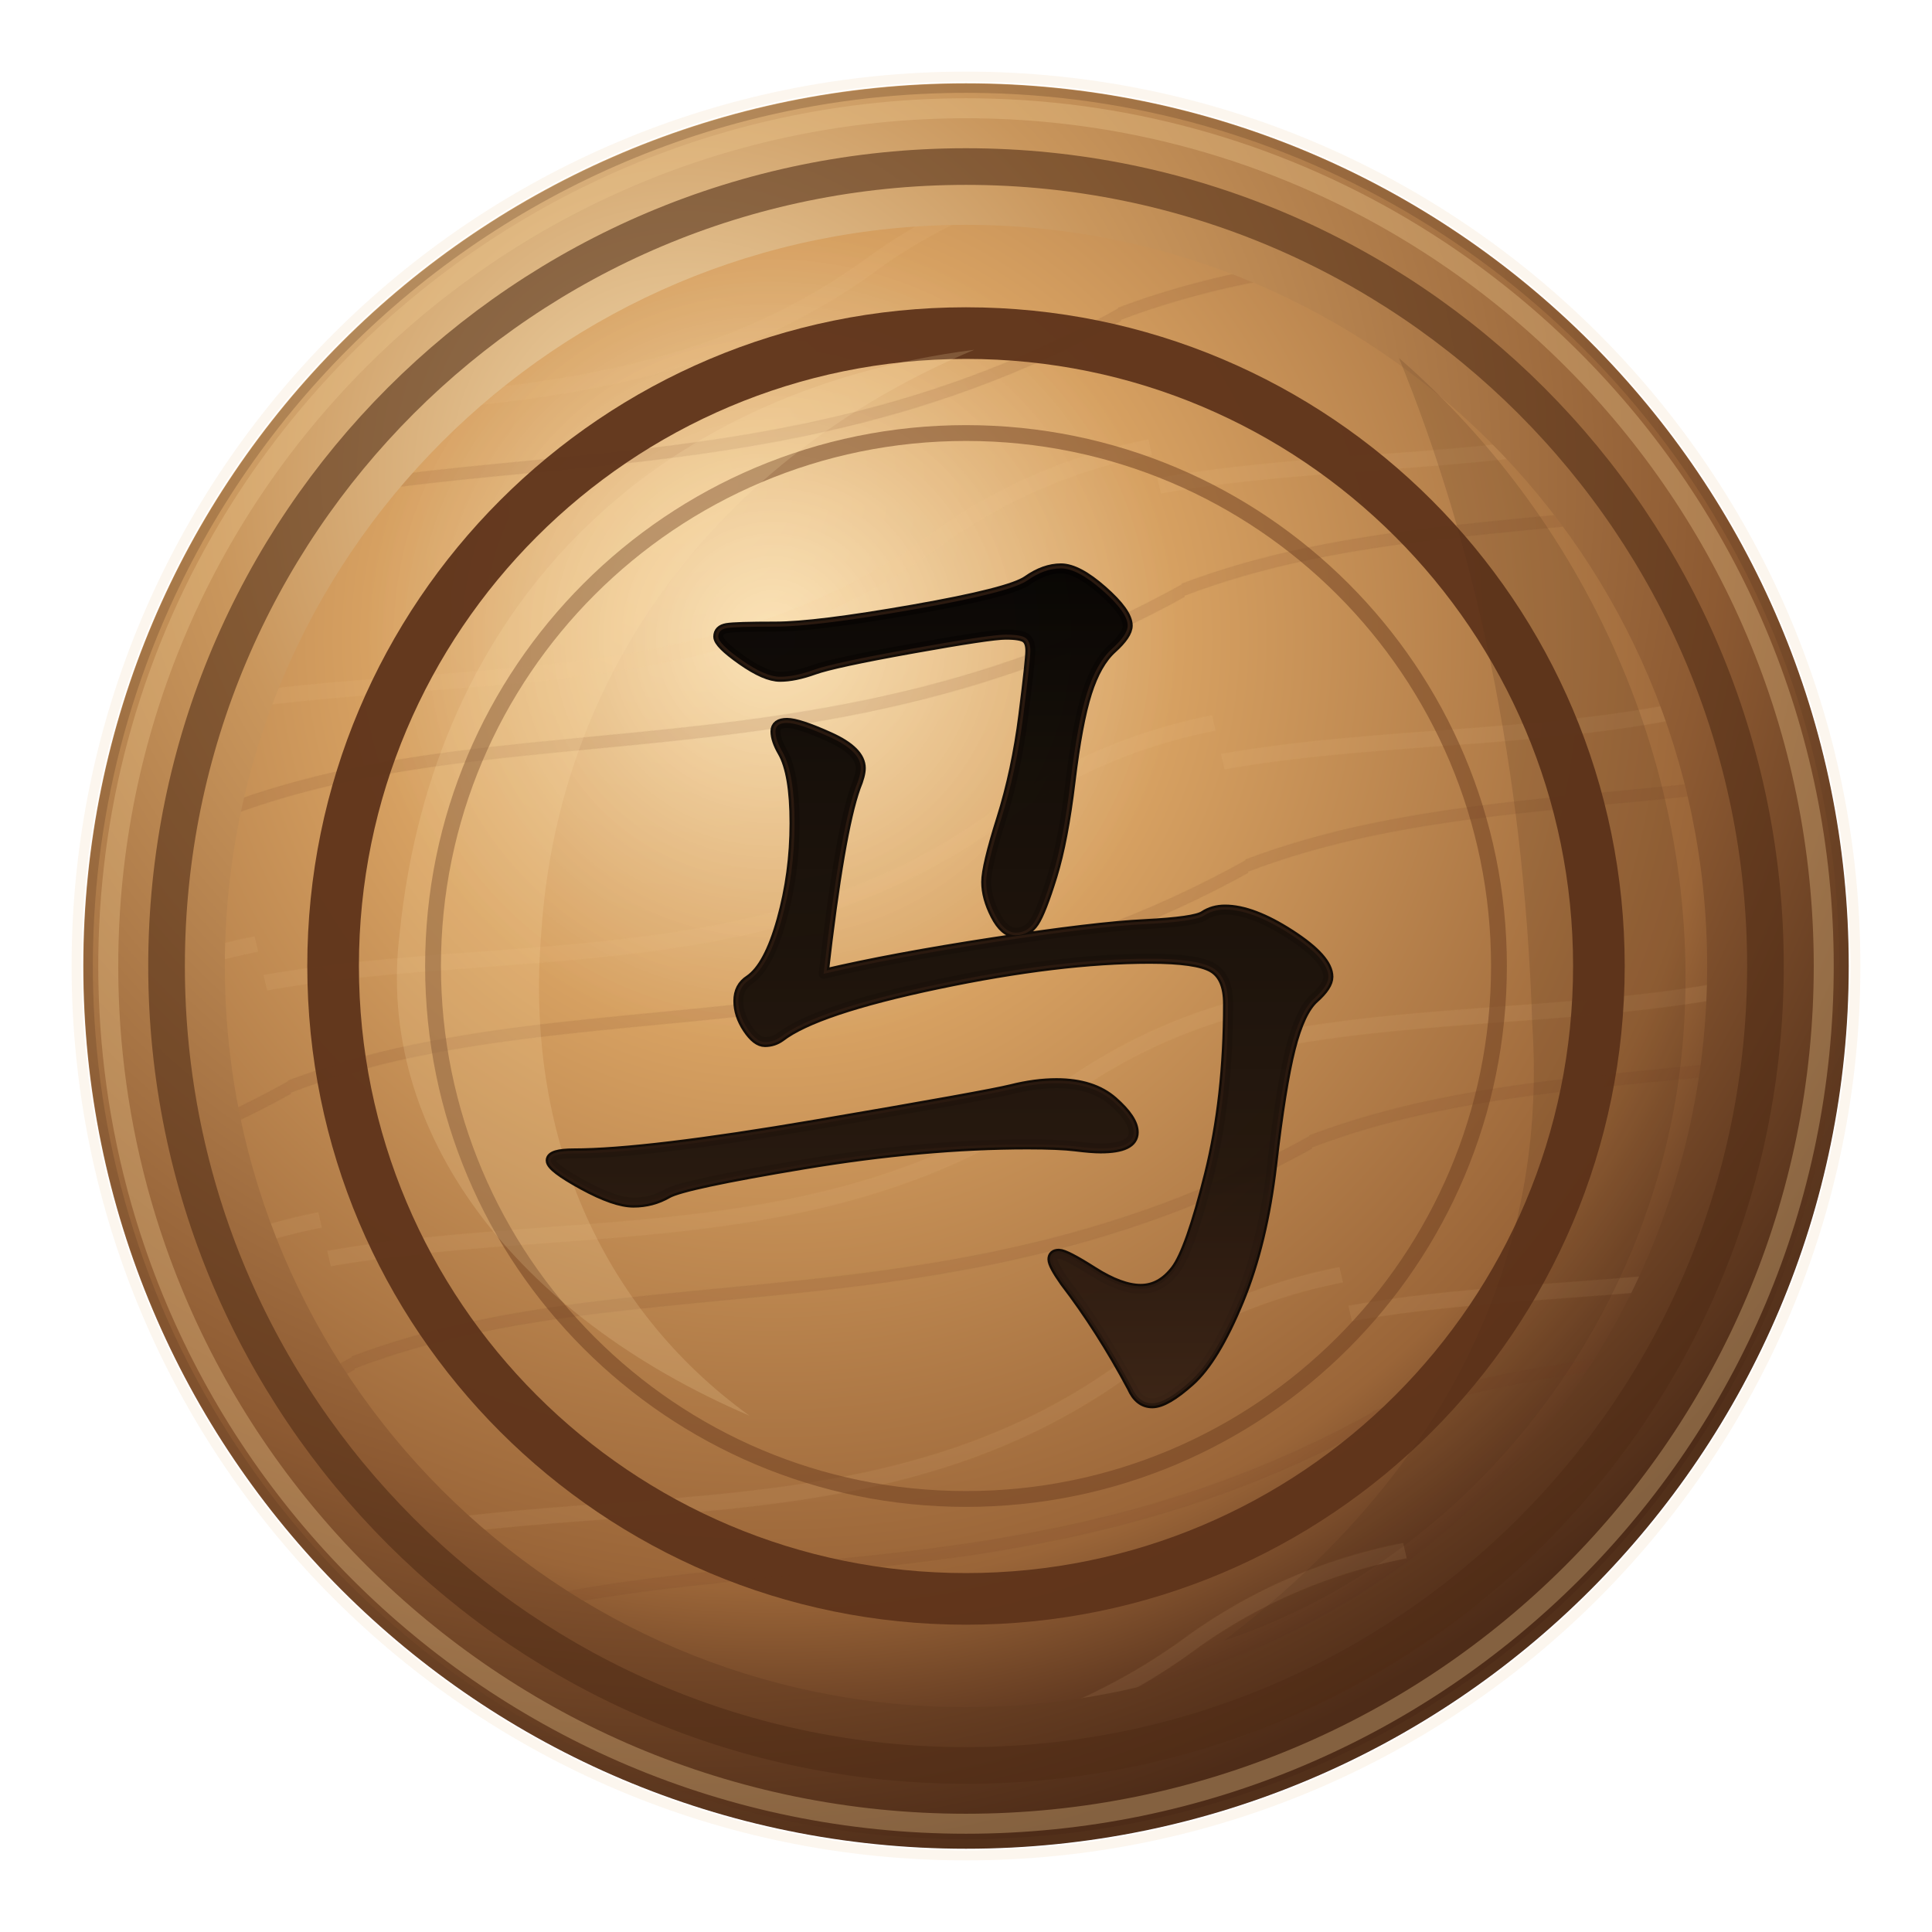
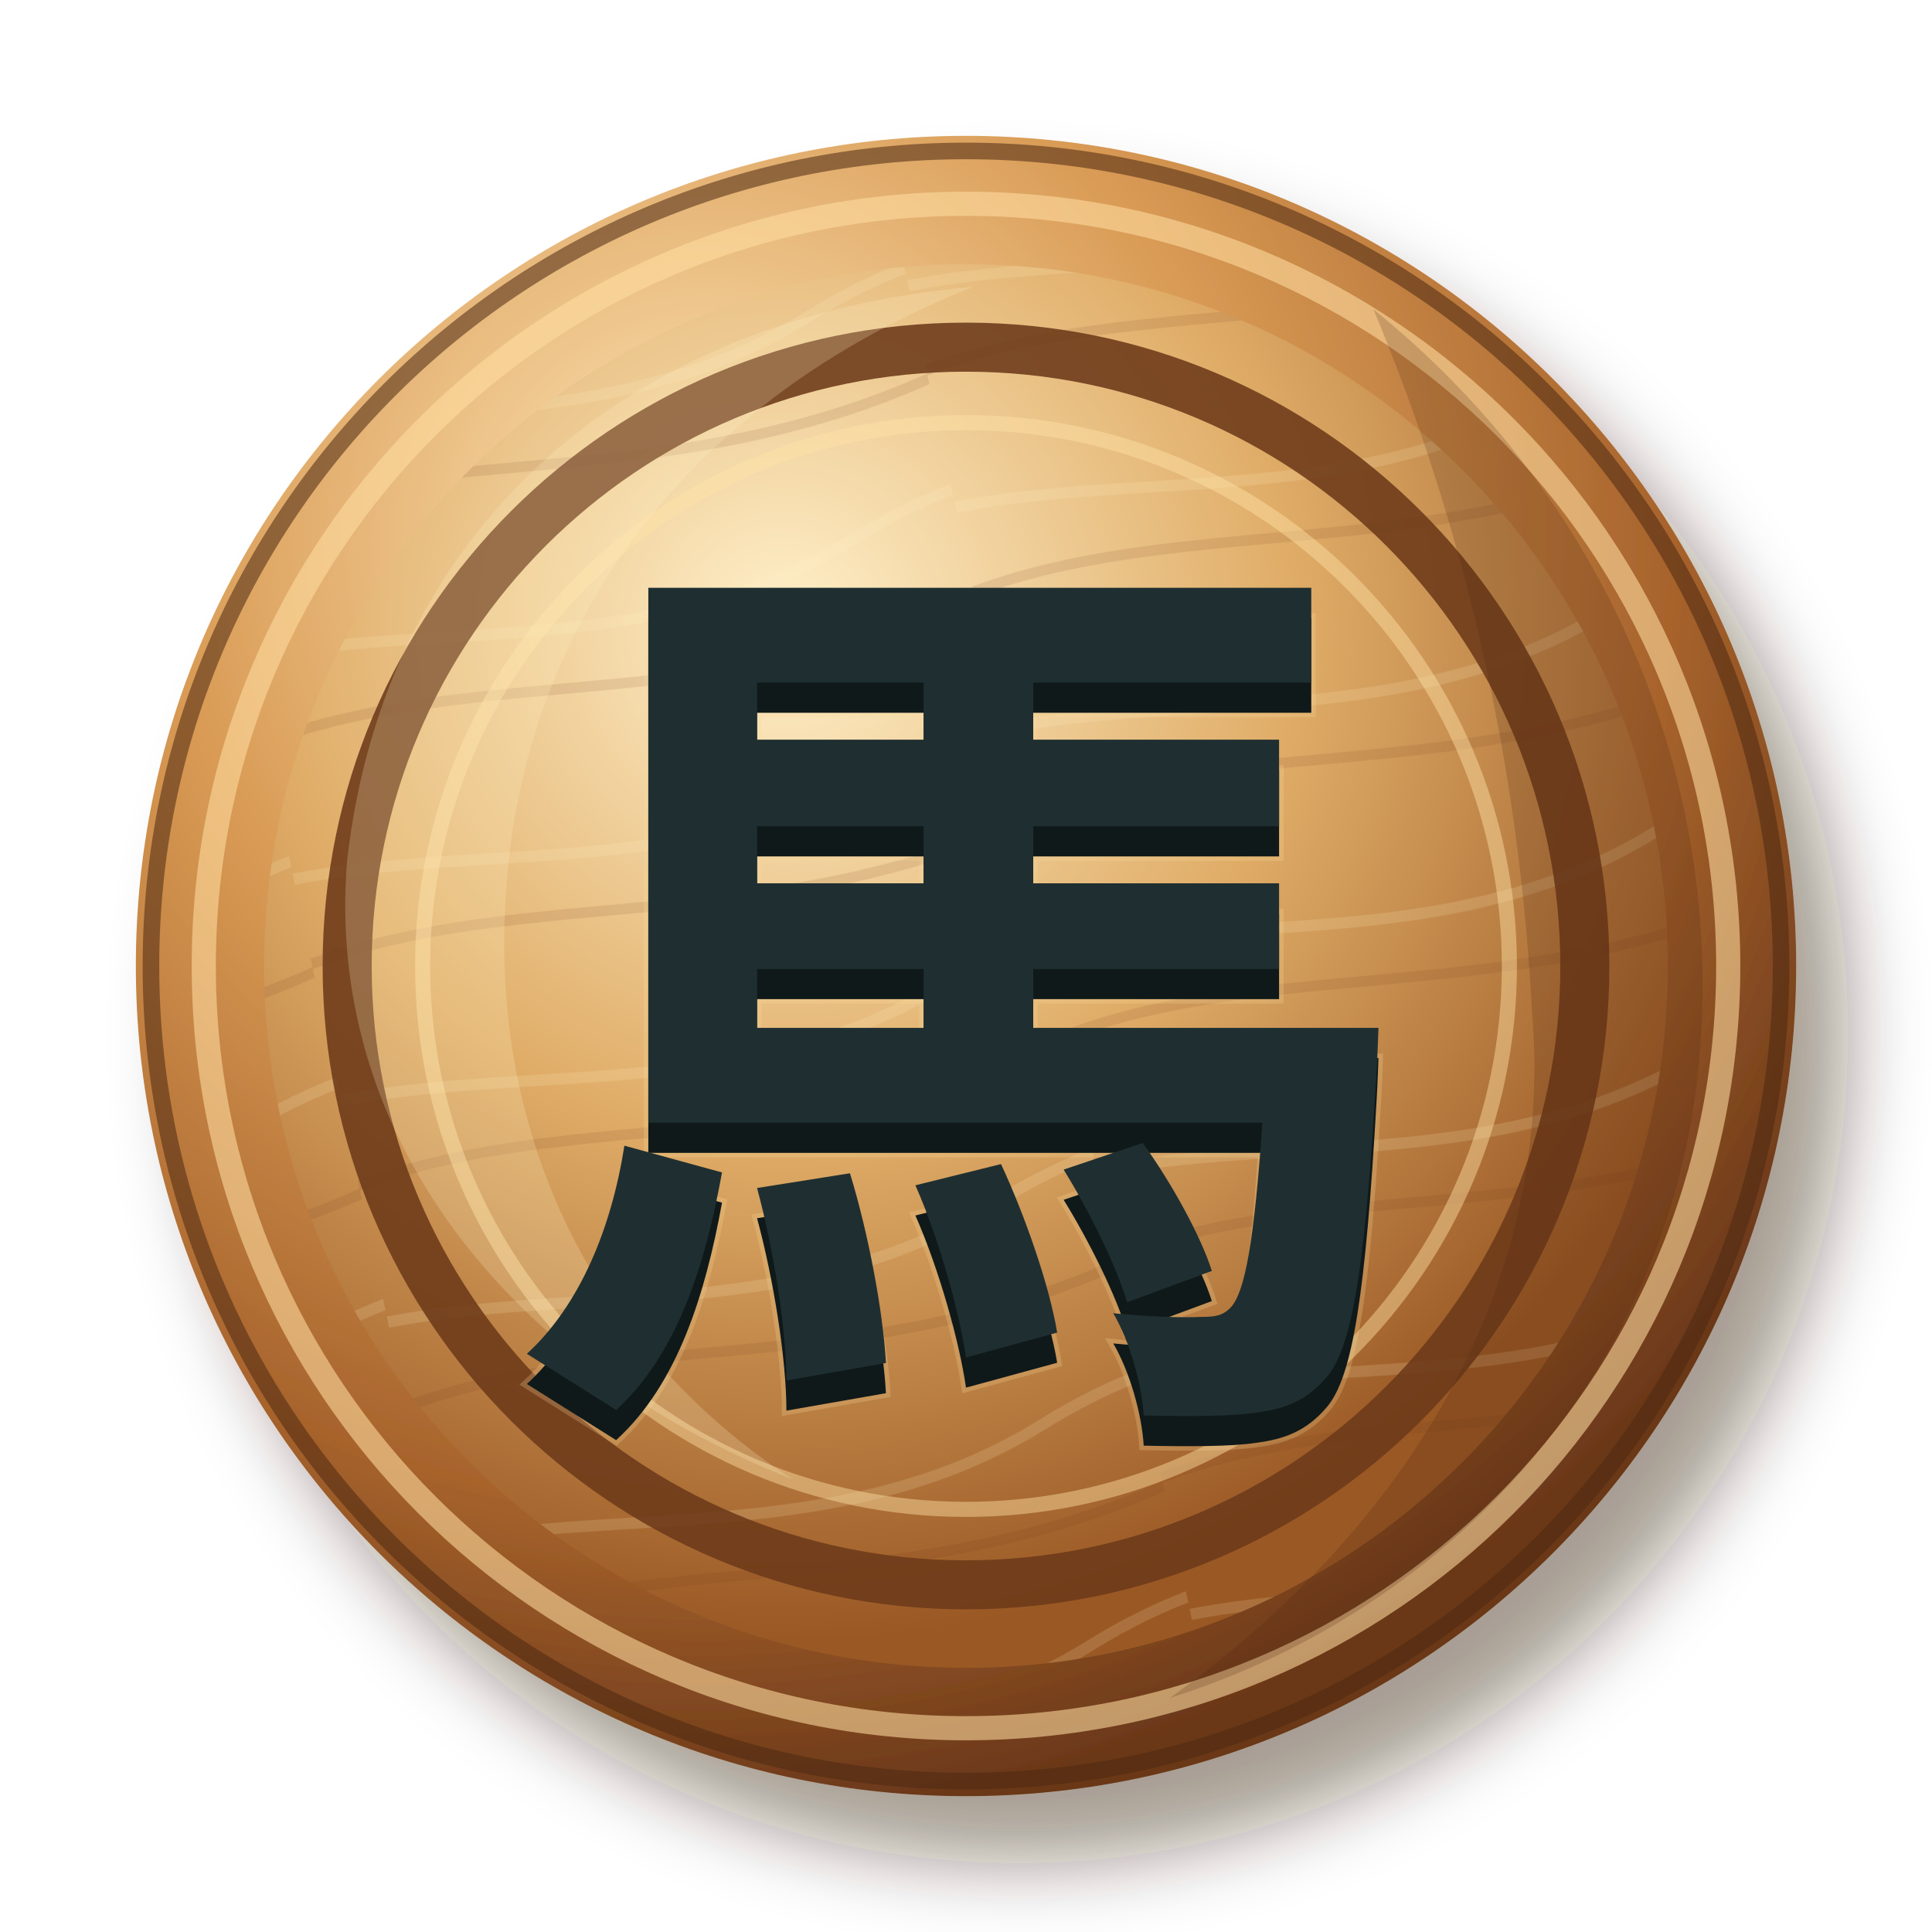
- <svg xmlns="http://www.w3.org/2000/svg" shape-rendering="geometricPrecision" viewBox="-6 -6 232 232" role="img" aria-labelledby="title desc">
+ <svg xmlns="http://www.w3.org/2000/svg" shape-rendering="geometricPrecision" text-rendering="geometricPrecision" viewBox="-18 -18 256 256" role="img" aria-labelledby="title desc">
  <defs>
-     <radialGradient id="black-ma-body" cx="34%" cy="22%" r="80%">
-       <stop offset="0" stop-color="#f2d9ad" />
-       <stop offset="0.34" stop-color="#c9965c" />
-       <stop offset="0.74" stop-color="#8d5a32" />
-       <stop offset="1" stop-color="#4e2c18" />
+     <filter id="black-ma-shadow" x="-20%" y="-20%" width="145%" height="145%" color-interpolation-filters="sRGB">
+       <feDropShadow dx="7" dy="9" stdDeviation="5" flood-color="#2a1608" flood-opacity="0.42" />
+     </filter>
+     <radialGradient id="black-ma-body" cx="34%" cy="24%" r="78%">
+       <stop offset="0" stop-color="#ffe8b9" />
+       <stop offset="0.42" stop-color="#d99b55" />
+       <stop offset="0.76" stop-color="#a7632c" />
+       <stop offset="1" stop-color="#6b3819" />
    </radialGradient>
-     <radialGradient id="black-ma-face" cx="37%" cy="28%" r="76%">
-       <stop offset="0" stop-color="#ffe8bd" stop-opacity="0.86" />
-       <stop offset="0.36" stop-color="#d6a061" />
-       <stop offset="0.84" stop-color="#9a6538" />
-       <stop offset="1" stop-color="#59331d" />
+     <radialGradient id="black-ma-face" cx="37%" cy="26%" r="72%">
+       <stop offset="0" stop-color="#fff0ca" />
+       <stop offset="0.5" stop-color="#e0ad68" />
+       <stop offset="1" stop-color="#9a5824" />
    </radialGradient>
-     <linearGradient id="black-ma-glyph-floor" x1="0" y1="0" x2="0" y2="1">
-       <stop offset="0" stop-color="#050302" />
-       <stop offset="0.24" stop-color="#120c07" />
-       <stop offset="0.72" stop-color="#24160d" />
-       <stop offset="1" stop-color="#3a2415" />
+     <linearGradient id="black-ma-rim-light" x1="0" y1="0" x2="0" y2="1">
+       <stop offset="0" stop-color="#ffe6ae" stop-opacity="0.92" />
+       <stop offset="0.55" stop-color="#c9853e" stop-opacity="0.35" />
+       <stop offset="1" stop-color="#5d2f14" stop-opacity="0.78" />
    </linearGradient>
-     <pattern id="black-ma-grain" width="118" height="34" patternUnits="userSpaceOnUse" patternTransform="rotate(-13)">
-       <path d="M -28 16 C 10 4, 50 31, 91 13 C 113 4, 137 8, 156 21" fill="none" stroke="#f3c88e" stroke-width="1.9" stroke-opacity="0.12" />
-       <path d="M -14 29 C 28 15, 68 43, 124 24" fill="none" stroke="#6e3e20" stroke-width="1.5" stroke-opacity="0.16" />
+     <pattern id="black-ma-grain" width="96" height="30" patternUnits="userSpaceOnUse" patternTransform="rotate(-12)">
+       <path d="M -20 13 C 12 4, 46 25, 82 12 C 104 4, 124 7, 142 18" fill="none" stroke="#fff2c7" stroke-width="1.5" stroke-opacity="0.18" />
+       <path d="M -12 25 C 24 13, 59 35, 105 21" fill="none" stroke="#6c3718" stroke-width="1.4" stroke-opacity="0.13" />
    </pattern>
  </defs>
-   <circle cx="110" cy="110" r="106" fill="url(#black-ma-body)" />
-   <circle cx="110" cy="110" r="103" fill="none" stroke="#efc98f" stroke-width="2.4" stroke-opacity="0.34" />
-   <circle cx="110" cy="110" r="96" fill="none" stroke="#4f2b16" stroke-width="4.4" stroke-opacity="0.58" />
-   <circle cx="110" cy="110" r="89" fill="url(#black-ma-face)" />
-   <circle cx="110" cy="110" r="89" fill="url(#black-ma-grain)" opacity="0.8" />
-   <circle cx="110" cy="110" r="76" fill="none" stroke="#5f341b" stroke-width="6.2" stroke-opacity="0.95" />
-   <circle cx="110" cy="110" r="64" fill="none" stroke="#704021" stroke-width="1.9" stroke-opacity="0.52" />
-   <path d="M 42 106 C 46 67, 72 41, 111 36 C 80 49, 61 75, 59 106 C 57 130, 66 151, 84 164 C 56 152, 39 130, 42 106 Z" fill="#ffe2ae" opacity="0.18" />
-   <path d="M 162 37 C 185 57, 199 88, 196 120 C 193 152, 171 181, 141 191 C 166 172, 180 147, 178 117 C 177 86, 171 59, 162 37 Z" fill="#4c2a16" opacity="0.18" />
-   <g fill="none" stroke="#0b0603" stroke-width="10" stroke-linejoin="round" stroke-linecap="round" opacity="0.96">
-     <path d="M 674 -633 Q 674 -624 658.5 -610 Q 643 -596 633.5 -566 Q 624 -536 617 -477.5 Q 610 -419 599 -383.5 Q 588 -348 581 -337.5 Q 574 -327 562.5 -327 Q 551 -327 542 -344.5 Q 533 -362 533 -377.5 Q 533 -393 548 -440.5 Q 563 -488 570 -543.5 Q 577 -599 577 -608 Q 577 -617 572.5 -620.5 Q 568 -624 552.5 -624 Q 537 -624 459 -610 Q 381 -596 361.5 -589 Q 342 -582 327.5 -582 Q 313 -582 289.5 -598.5 Q 266 -615 266 -622 Q 266 -629 274.5 -630.5 Q 283 -632 323 -632 Q 363 -632 460 -649 Q 557 -666 574 -678 Q 591 -690 607.5 -690 Q 624 -690 649 -668 Q 674 -646 674 -633 Z M 371 -286 Q 439 -302 540 -317.5 Q 641 -333 691 -335.5 Q 741 -338 750 -344 Q 759 -350 771 -350 Q 798 -350 836 -325.5 Q 874 -301 874 -283 Q 874 -274 860 -261.5 Q 846 -249 836.5 -211.5 Q 827 -174 818 -96 Q 809 -18 785 40 Q 761 98 736.5 120 Q 712 142 698.5 142 Q 685 142 678 126 Q 647 68 611 21 Q 599 4 599 -1.5 Q 599 -7 605.5 -7 Q 612 -7 639.5 10.5 Q 667 28 687 28 Q 707 28 721.5 9 Q 736 -10 755 -86 Q 774 -162 774 -256 Q 774 -283 758.5 -292 Q 743 -301 696 -301 Q 606 -301 484.5 -275.5 Q 363 -250 328 -223 Q 321 -218 312.5 -218 Q 304 -218 295 -231.5 Q 286 -245 286 -259 Q 286 -273 297 -280 Q 316 -293 329 -339.5 Q 342 -386 342 -436 Q 342 -486 330 -507 Q 323 -519 323 -527.5 Q 323 -536 334.5 -536 Q 346 -536 377 -522 Q 408 -508 408 -491 Q 408 -484 403 -472 Q 387 -427 371 -286 Z M 603 -177 Q 639 -177 659.5 -159 Q 680 -141 680 -128 Q 680 -112 647 -112 Q 638 -112 622 -114 Q 606 -116 574 -116 Q 471 -116 351 -96 Q 231 -76 215.5 -67 Q 200 -58 181.5 -58 Q 163 -58 131 -75.5 Q 99 -93 99 -100 Q 99 -107 122 -107 Q 194 -107 364 -136 Q 534 -165 558 -171 Q 582 -177 603 -177 Z" transform="translate(48.20 145.40) scale(0.1205)" />
-   </g>
-   <g fill="none" stroke="#2b1a0f" stroke-width="5.2" stroke-linejoin="round" stroke-linecap="round" opacity="0.98">
-     <path d="M 674 -633 Q 674 -624 658.5 -610 Q 643 -596 633.5 -566 Q 624 -536 617 -477.5 Q 610 -419 599 -383.5 Q 588 -348 581 -337.5 Q 574 -327 562.5 -327 Q 551 -327 542 -344.5 Q 533 -362 533 -377.5 Q 533 -393 548 -440.5 Q 563 -488 570 -543.5 Q 577 -599 577 -608 Q 577 -617 572.5 -620.5 Q 568 -624 552.5 -624 Q 537 -624 459 -610 Q 381 -596 361.5 -589 Q 342 -582 327.5 -582 Q 313 -582 289.5 -598.5 Q 266 -615 266 -622 Q 266 -629 274.5 -630.5 Q 283 -632 323 -632 Q 363 -632 460 -649 Q 557 -666 574 -678 Q 591 -690 607.5 -690 Q 624 -690 649 -668 Q 674 -646 674 -633 Z M 371 -286 Q 439 -302 540 -317.5 Q 641 -333 691 -335.5 Q 741 -338 750 -344 Q 759 -350 771 -350 Q 798 -350 836 -325.5 Q 874 -301 874 -283 Q 874 -274 860 -261.5 Q 846 -249 836.5 -211.5 Q 827 -174 818 -96 Q 809 -18 785 40 Q 761 98 736.5 120 Q 712 142 698.5 142 Q 685 142 678 126 Q 647 68 611 21 Q 599 4 599 -1.5 Q 599 -7 605.5 -7 Q 612 -7 639.5 10.5 Q 667 28 687 28 Q 707 28 721.5 9 Q 736 -10 755 -86 Q 774 -162 774 -256 Q 774 -283 758.5 -292 Q 743 -301 696 -301 Q 606 -301 484.5 -275.5 Q 363 -250 328 -223 Q 321 -218 312.5 -218 Q 304 -218 295 -231.5 Q 286 -245 286 -259 Q 286 -273 297 -280 Q 316 -293 329 -339.5 Q 342 -386 342 -436 Q 342 -486 330 -507 Q 323 -519 323 -527.5 Q 323 -536 334.5 -536 Q 346 -536 377 -522 Q 408 -508 408 -491 Q 408 -484 403 -472 Q 387 -427 371 -286 Z M 603 -177 Q 639 -177 659.5 -159 Q 680 -141 680 -128 Q 680 -112 647 -112 Q 638 -112 622 -114 Q 606 -116 574 -116 Q 471 -116 351 -96 Q 231 -76 215.5 -67 Q 200 -58 181.5 -58 Q 163 -58 131 -75.5 Q 99 -93 99 -100 Q 99 -107 122 -107 Q 194 -107 364 -136 Q 534 -165 558 -171 Q 582 -177 603 -177 Z" transform="translate(48.20 145.40) scale(0.1205)" />
-   </g>
-   <g fill="url(#black-ma-glyph-floor)" opacity="0.98">
-     <path d="M 674 -633 Q 674 -624 658.5 -610 Q 643 -596 633.5 -566 Q 624 -536 617 -477.5 Q 610 -419 599 -383.5 Q 588 -348 581 -337.5 Q 574 -327 562.5 -327 Q 551 -327 542 -344.5 Q 533 -362 533 -377.5 Q 533 -393 548 -440.5 Q 563 -488 570 -543.5 Q 577 -599 577 -608 Q 577 -617 572.5 -620.5 Q 568 -624 552.5 -624 Q 537 -624 459 -610 Q 381 -596 361.5 -589 Q 342 -582 327.5 -582 Q 313 -582 289.5 -598.5 Q 266 -615 266 -622 Q 266 -629 274.5 -630.5 Q 283 -632 323 -632 Q 363 -632 460 -649 Q 557 -666 574 -678 Q 591 -690 607.5 -690 Q 624 -690 649 -668 Q 674 -646 674 -633 Z M 371 -286 Q 439 -302 540 -317.5 Q 641 -333 691 -335.5 Q 741 -338 750 -344 Q 759 -350 771 -350 Q 798 -350 836 -325.5 Q 874 -301 874 -283 Q 874 -274 860 -261.5 Q 846 -249 836.5 -211.5 Q 827 -174 818 -96 Q 809 -18 785 40 Q 761 98 736.5 120 Q 712 142 698.5 142 Q 685 142 678 126 Q 647 68 611 21 Q 599 4 599 -1.5 Q 599 -7 605.5 -7 Q 612 -7 639.5 10.5 Q 667 28 687 28 Q 707 28 721.5 9 Q 736 -10 755 -86 Q 774 -162 774 -256 Q 774 -283 758.5 -292 Q 743 -301 696 -301 Q 606 -301 484.5 -275.5 Q 363 -250 328 -223 Q 321 -218 312.5 -218 Q 304 -218 295 -231.5 Q 286 -245 286 -259 Q 286 -273 297 -280 Q 316 -293 329 -339.5 Q 342 -386 342 -436 Q 342 -486 330 -507 Q 323 -519 323 -527.5 Q 323 -536 334.5 -536 Q 346 -536 377 -522 Q 408 -508 408 -491 Q 408 -484 403 -472 Q 387 -427 371 -286 Z M 603 -177 Q 639 -177 659.5 -159 Q 680 -141 680 -128 Q 680 -112 647 -112 Q 638 -112 622 -114 Q 606 -116 574 -116 Q 471 -116 351 -96 Q 231 -76 215.5 -67 Q 200 -58 181.5 -58 Q 163 -58 131 -75.5 Q 99 -93 99 -100 Q 99 -107 122 -107 Q 194 -107 364 -136 Q 534 -165 558 -171 Q 582 -177 603 -177 Z" transform="translate(48.20 145.40) scale(0.1205)" />
-   </g>
-   <circle cx="110" cy="110" r="106.8" fill="none" stroke="#f0d2a4" stroke-width="1.2" stroke-opacity="0.18" />
-   <circle cx="110" cy="110" r="105.4" fill="none" stroke="#5f3b22" stroke-width="1.1" stroke-opacity="0.28" />
+   <circle cx="110" cy="110" r="110" fill="url(#black-ma-body)" filter="url(#black-ma-shadow)" />
+   <circle cx="110" cy="110" r="108" fill="none" stroke="#4d2811" stroke-width="2.2" stroke-opacity="0.55" />
+   <circle cx="110" cy="110" r="101" fill="none" stroke="#ffdda0" stroke-width="3.2" stroke-opacity="0.58" />
+   <circle cx="110" cy="110" r="93" fill="url(#black-ma-face)" />
+   <circle cx="110" cy="110" r="93" fill="url(#black-ma-grain)" opacity="0.9" />
+   <circle cx="110" cy="110" r="82" fill="none" stroke="#6d3a19" stroke-width="6.5" stroke-opacity="0.88" />
+   <circle cx="110" cy="110" r="72" fill="none" stroke="#ffe2a8" stroke-width="2" stroke-opacity="0.45" />
+   <path d="M 28 96 C 33 52, 65 24, 111 20 C 73 35, 51 65, 49 101 C 47 133, 61 161, 87 178 C 49 163, 25 132, 28 96 Z" fill="#fff1c5" opacity="0.22" />
+   <path d="M 164 23 C 195 48, 211 86, 207 124 C 203 163, 175 195, 137 207 C 169 184, 188 152, 185 116 C 183 78, 174 47, 164 23 Z" fill="#4a250f" opacity="0.2" />
+   <text x="110" y="120" text-anchor="middle" dominant-baseline="middle" font-family="STKaiti, KaiTi, DFKai-SB, BiauKai, Songti SC, serif" font-size="122" font-weight="900" fill="#0f191a" stroke="#f8d99b" stroke-width="1.2" stroke-opacity="0.24" paint-order="stroke fill">馬</text>
+   <text x="110" y="116" text-anchor="middle" dominant-baseline="middle" font-family="STKaiti, KaiTi, DFKai-SB, BiauKai, Songti SC, serif" font-size="122" font-weight="900" fill="#1f2f31">馬</text>
</svg>
